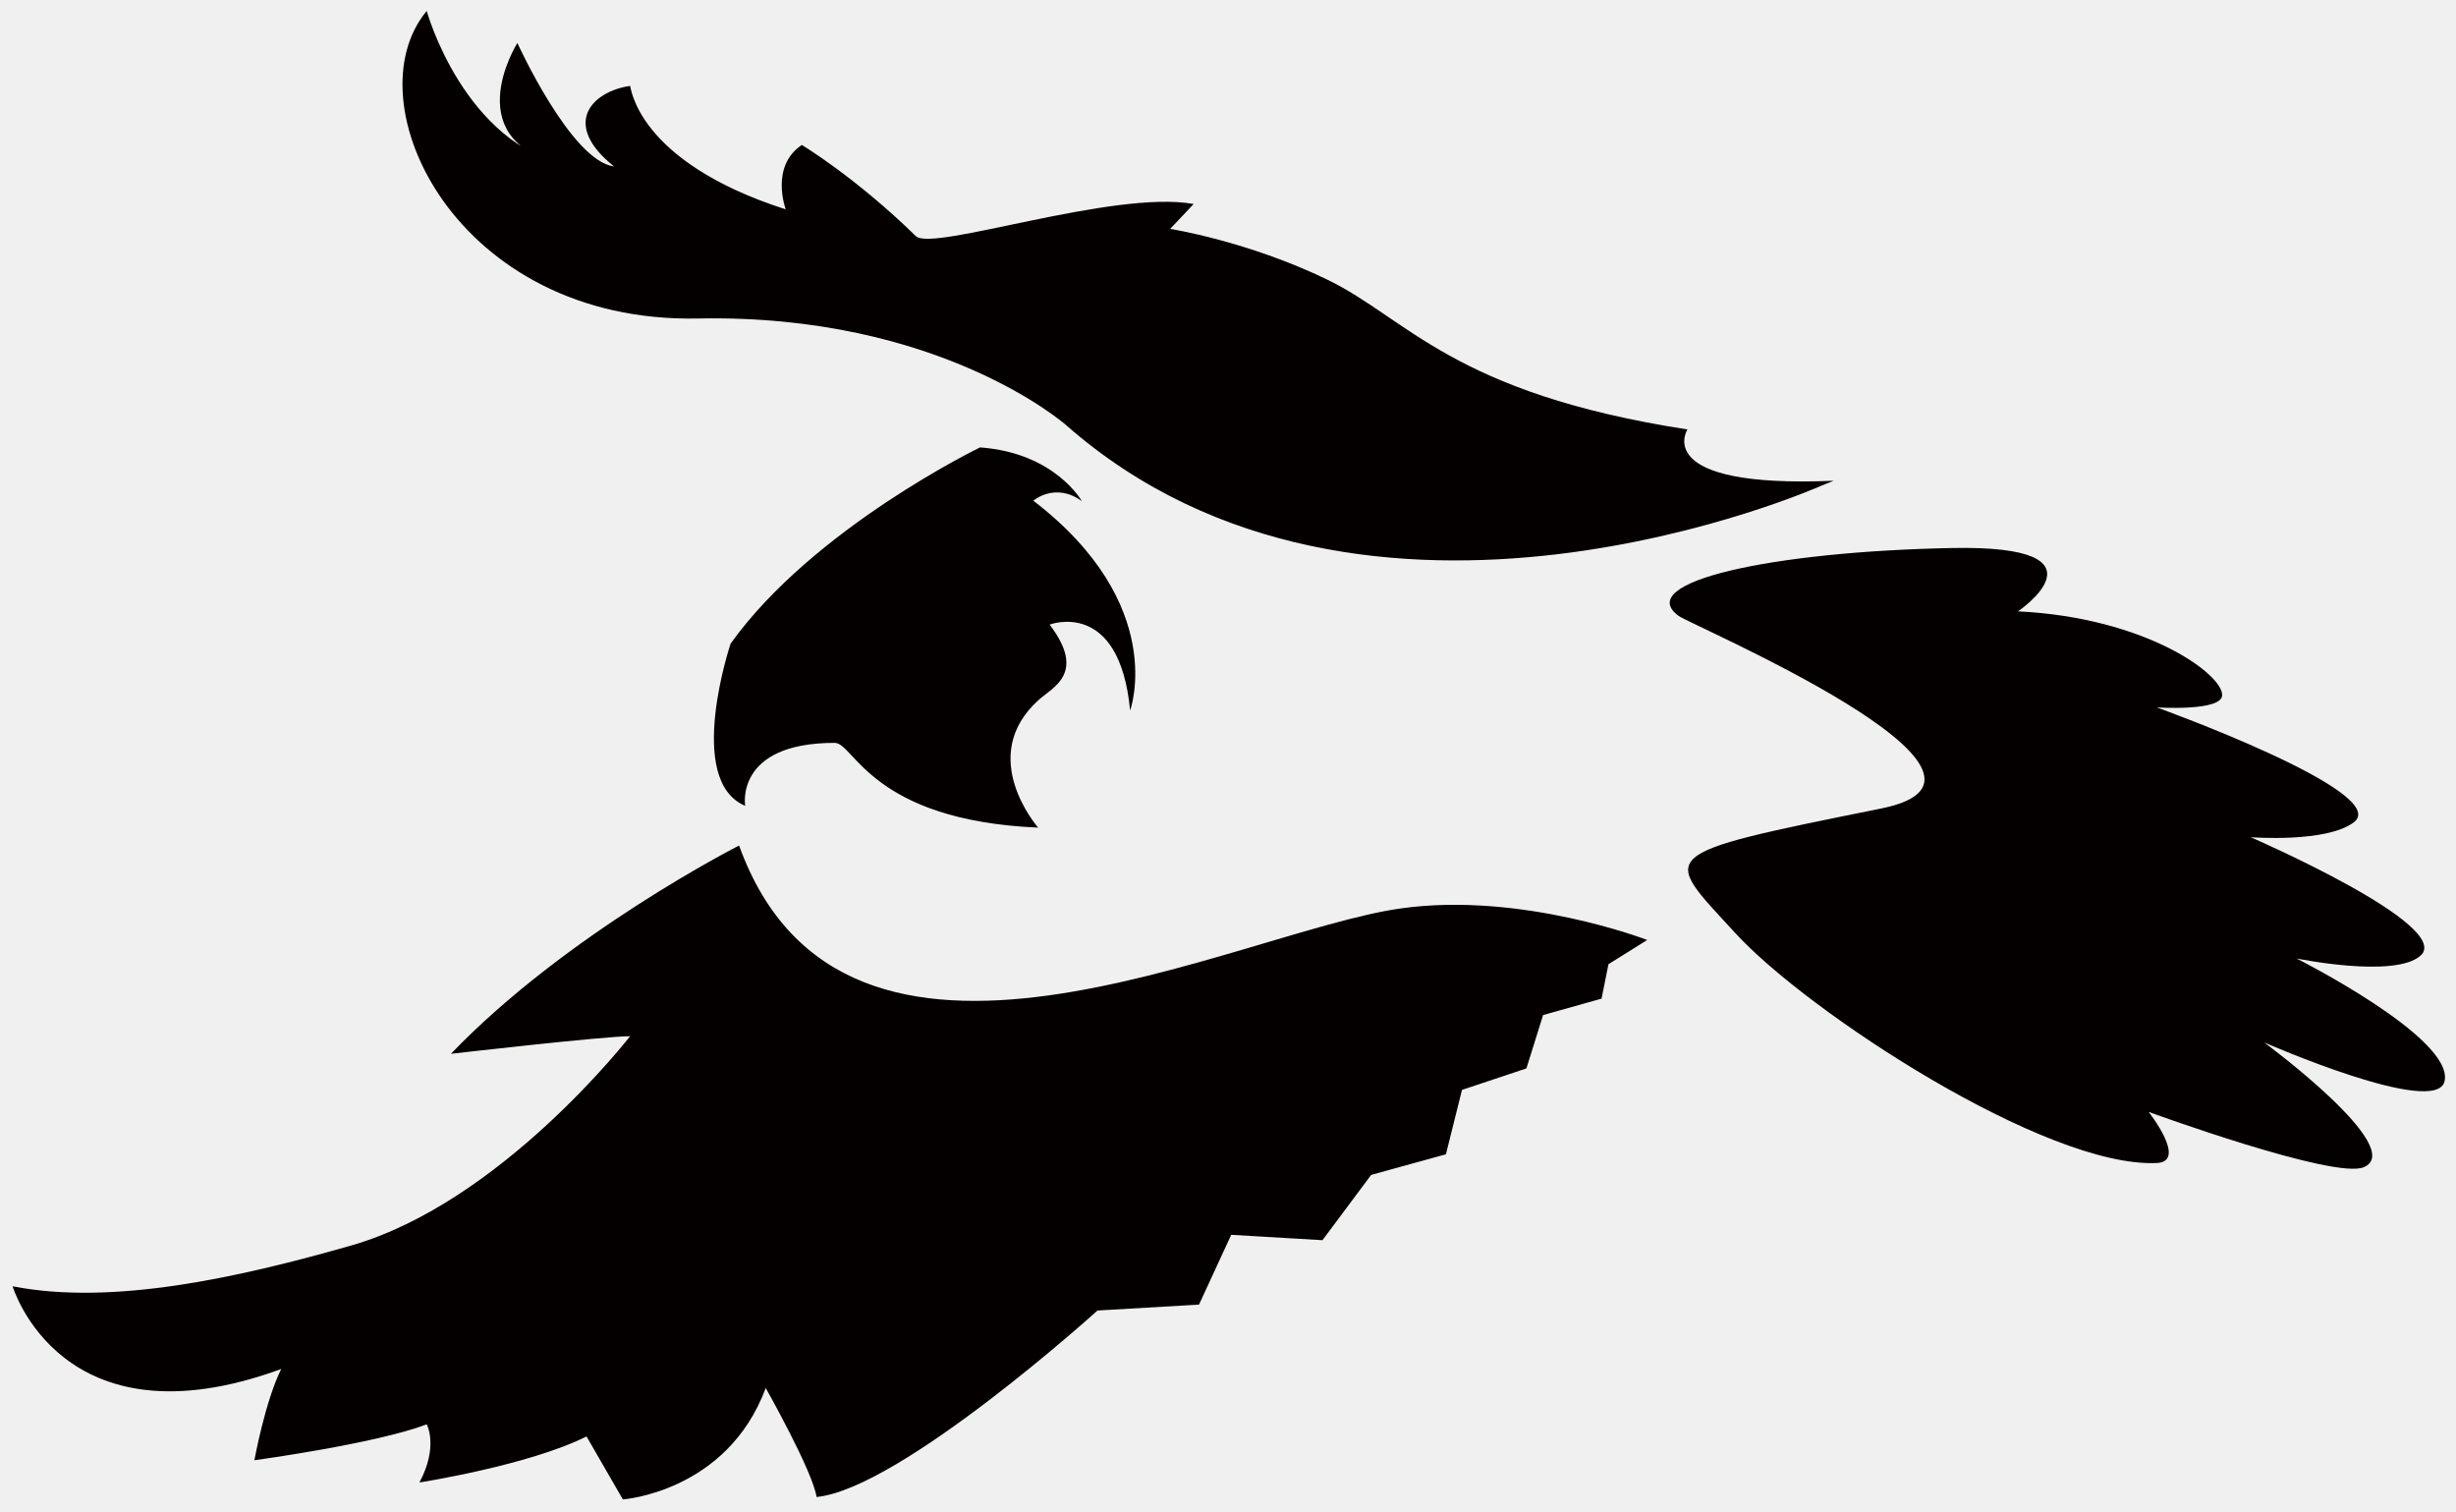
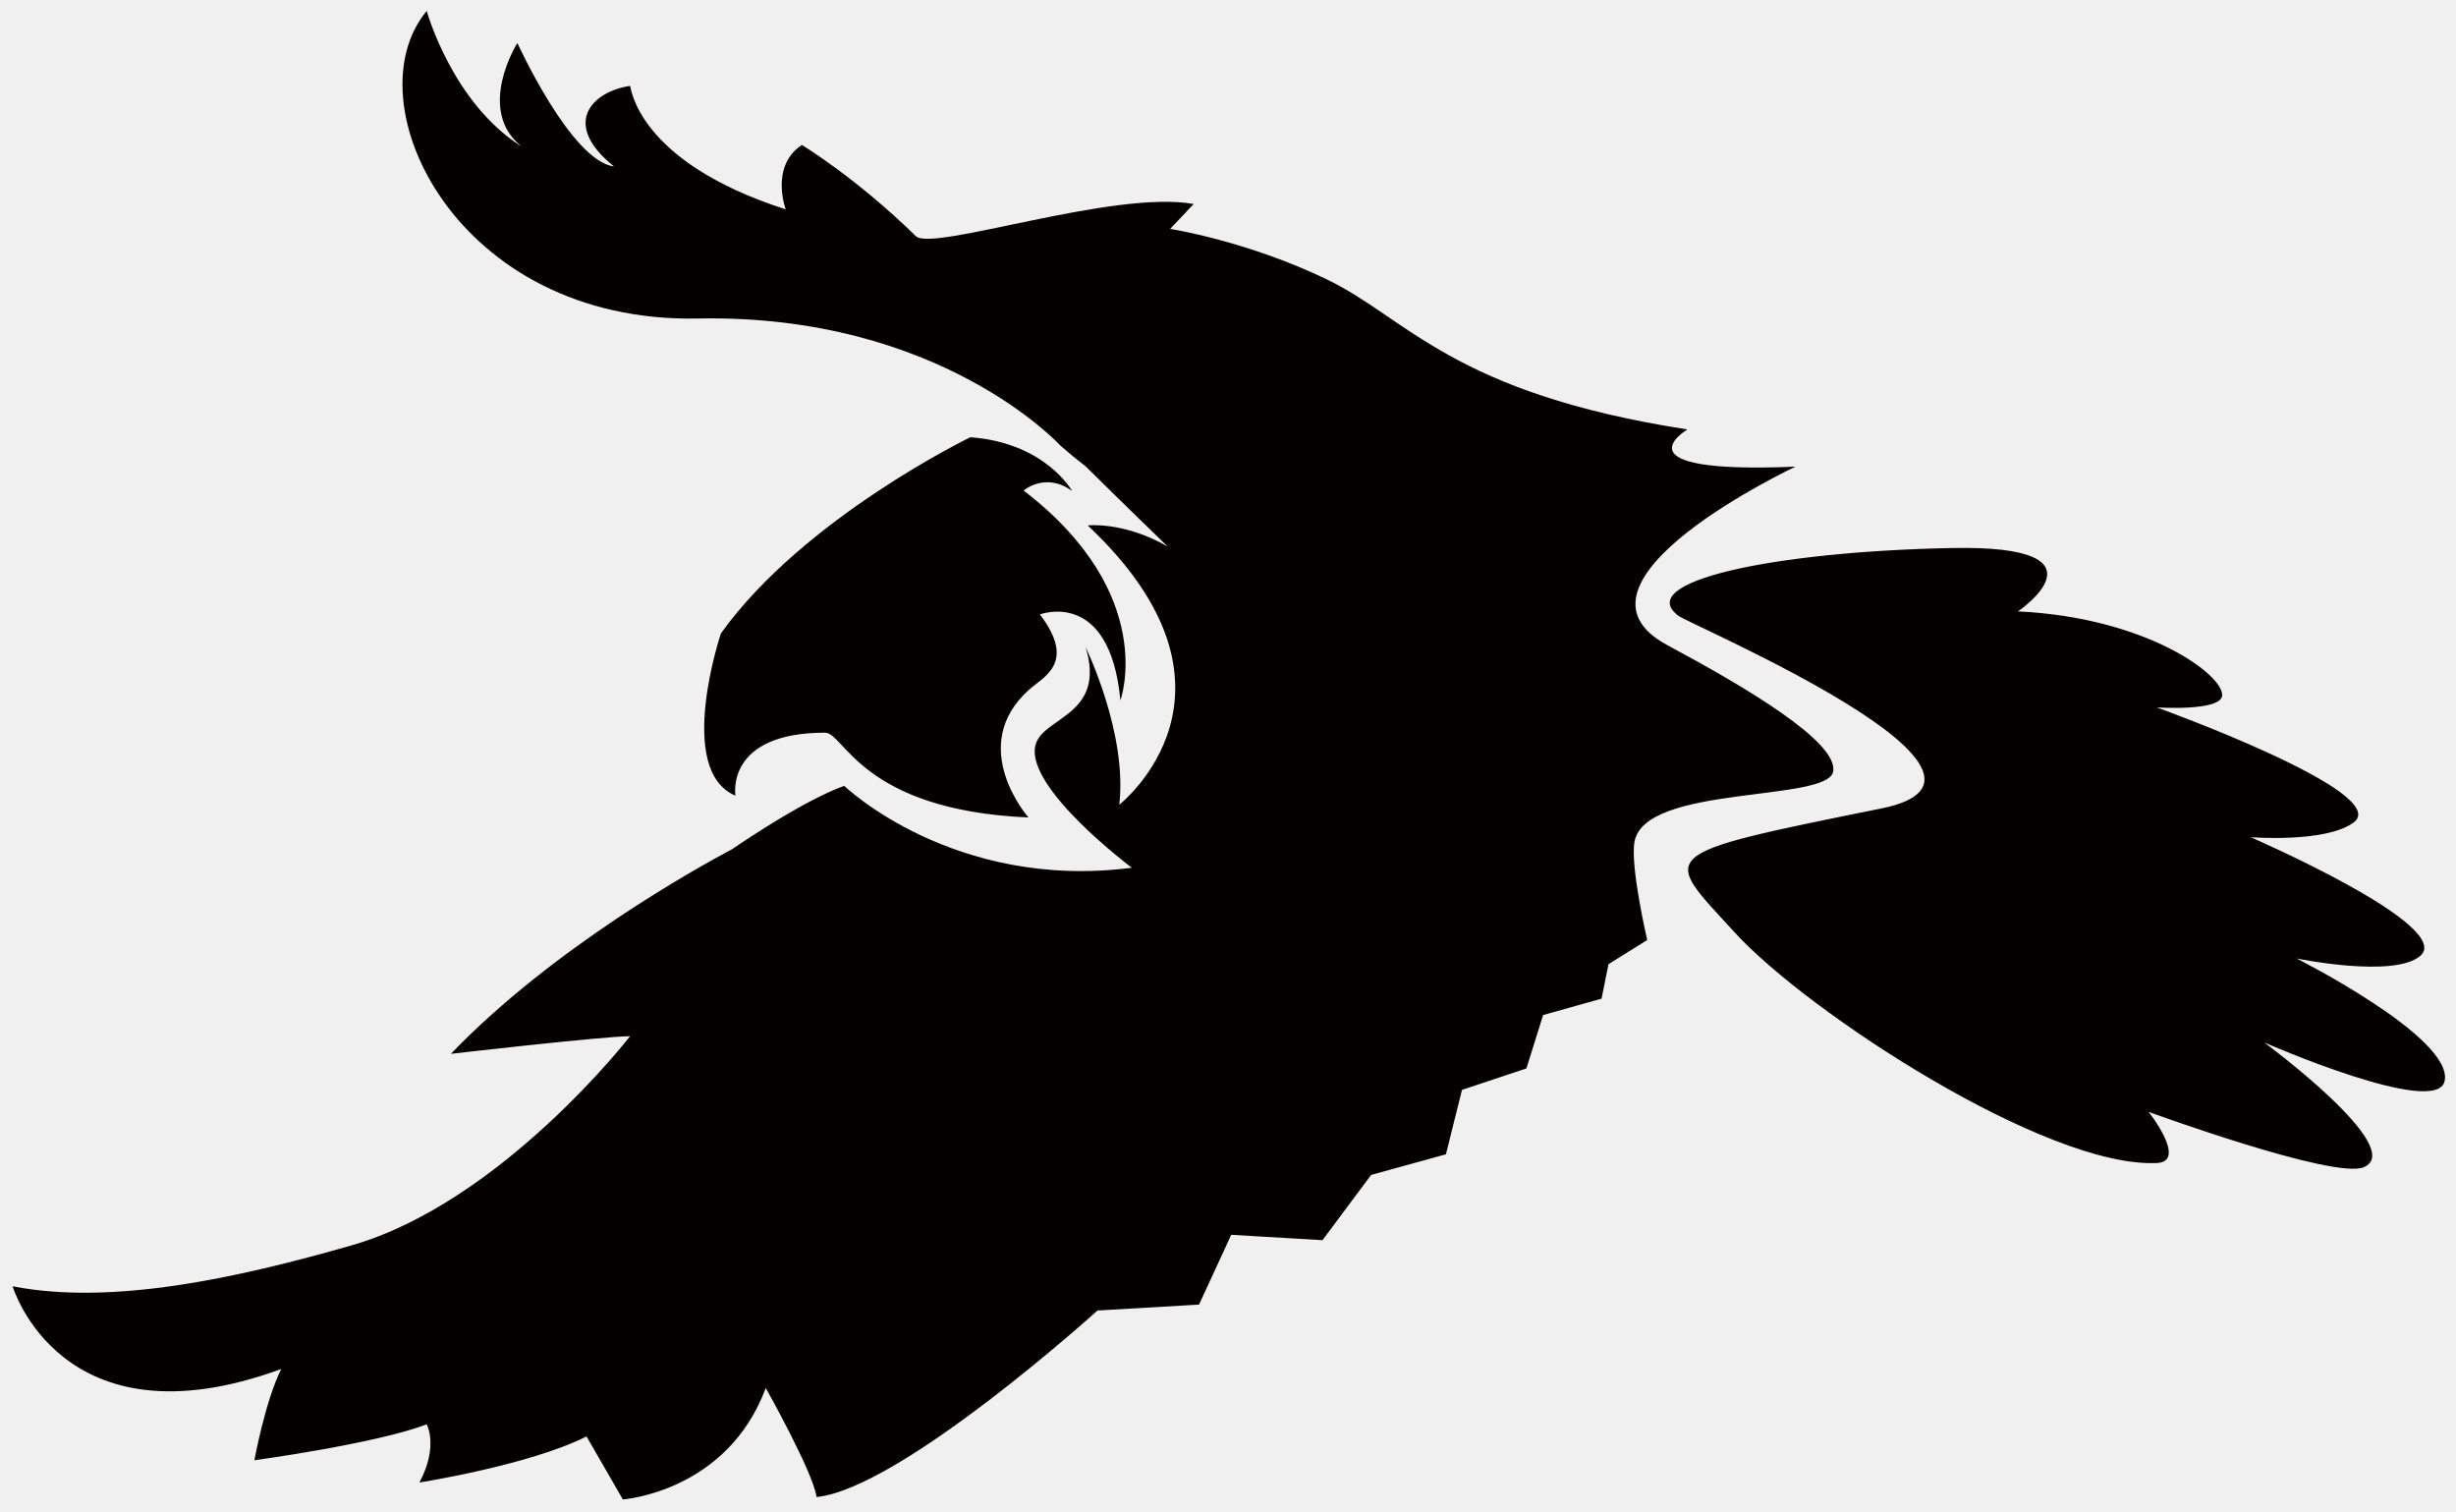
<svg xmlns="http://www.w3.org/2000/svg" version="1.1" id="레이어_1" x="0px" y="0px" width="1169.563px" height="719.576px" viewBox="0 0 1169.563 719.576" enable-background="new 0 0 1169.563 719.576" xml:space="preserve">
  <path display="none" fill="#FFFFFF" d="M866.452,232.028l5.766-2.311c-87.543,3.678-69.651-24.438-69.651-24.438  c-111.865-17.298-133.319-52.823-171.372-71.277c-38.061-18.452-74.96-24.219-74.96-24.219l11.193-11.852  c-38.06-6.921-124.497,22.914-132.275,15.315c-28.748-28.094-54.309-43.429-54.309-43.429c-15.335,10.221-7.668,30.67-7.668,30.67  c-71.564-23.004-73.733-58.838-74.121-58.784c-17.89,2.557-33.229,17.889-7.665,38.335c-20.449-2.555-46.008-58.784-46.008-58.784  S214.71,69.819,270.94,80.04c-51.118-10.221-68.739-74.043-68.739-74.043c-36.049,43.374,13.839,148.762,129.161,146.46  c115.32-2.311,175.287,50.739,175.287,50.739C649.647,328.898,866.452,232.028,866.452,232.028z M465.711,213.837  c0,0-79.331,38.366-118.779,93.405c0,0-21.895,65.083,6.919,77.268c0,0-5.117-29.983,42.666-29.983  c9.23,0,17.298,36.904,96.869,40.361c0,0-29.851-33.886,0.34-60.895c6.731-6.027,22.688-12.687,5.11-35.784  c0,0,33.228-12.778,38.338,40.892c0,0,18.49-50.304-46.093-99.897c0,0,10.408-9.008,23.094,0.217  C514.175,239.419,501.391,216.418,465.711,213.837z M350.962,403.416c0,0-81.874,41.512-137.23,99.175  c0,0,72.635-8.376,85.322-8.376c0,0-61.341,79.233-132.902,99.682C111.748,609.438,52.284,622.525,5,613.295  c0,0,23.129,77.726,127.926,39.385c-7.671,15.332-12.785,43.451-12.785,43.451s57.845-7.873,82.061-17.1  c0,0,5.763,10.383-3.461,27.678c0,0,51.896-8.076,79.571-21.91l17.3,29.984c0,0,49.585-3.459,68.038-53.053  c0,0,22.308,39.508,24.219,51.898c39.945-3.921,133.77-88.799,133.77-88.799l48.34-2.82l15.337-33.227l43.448,2.557l23.188-31.092  l35.601-9.803l7.665-30.67l30.669-10.225l7.945-25.41l27.839-7.818l3.294-16.397l18.454-11.536c0,0-60.089-23.184-117.627-14.989  C587.517,444.541,401.291,542.777,350.962,403.416z M928.638,261.743c-86.081,1.665-152.249,16.219-130.237,32.343  c6.222,4.562,174.377,75.969,96.526,91.669c-110.242,22.231-104.452,21.158-69.805,59.093  c34.648,37.938,148.372,112.221,200.975,109.744c14.763-0.689-3.898-24.342-3.898-24.342s88.312,32.301,102.442,26.338  c21.059-8.877-47.386-59.404-47.386-59.404s82.191,36.049,85.892,18.359c4.32-20.63-70.503-58.346-70.503-58.346  s46.587,9.59,58.99-1.309c16.293-14.313-80.866-56.449-80.866-56.449s35.917,2.843,49.12-7.071  c18.837-14.15-93.79-54.723-93.79-54.723s30.607,1.978,31.102-5.674c0.64-9.899-36.153-37.114-97.216-40.06  C959.983,291.912,1006.754,260.228,928.638,261.743z" />
-   <path fill="#040000" d="M867.452,231.239l5.766-2.311c-87.543,3.678-69.651-24.438-69.651-24.438  c-111.865-17.298-133.319-52.822-171.372-71.277c-38.061-18.452-74.96-24.219-74.96-24.219l11.193-11.852  c-38.06-6.921-124.497,22.914-132.275,15.315c-28.748-28.093-54.309-43.429-54.309-43.429c-15.335,10.221-7.668,30.67-7.668,30.67  c-71.564-23.004-73.733-58.838-74.121-58.784c-17.89,2.558-33.229,17.89-7.665,38.335c-20.449-2.555-46.008-58.784-46.008-58.784  S215.71,69.03,271.94,79.251C220.822,69.03,203.201,5.208,203.201,5.208C167.152,48.582,217.04,153.97,332.362,151.669  c115.32-2.312,175.287,50.738,175.287,50.738C650.647,328.109,867.452,231.239,867.452,231.239z M466.711,213.048  c0,0-79.331,38.366-118.779,93.406c0,0-21.895,65.083,6.919,77.267c0,0-5.117-29.983,42.666-29.983  c9.23,0,17.298,36.904,96.869,40.361c0,0-29.851-33.886,0.34-60.895c6.731-6.027,22.688-12.687,5.11-35.784  c0,0,33.228-12.778,38.338,40.892c0,0,18.49-50.304-46.093-99.897c0,0,10.408-9.008,23.094,0.217  C515.175,238.63,502.391,215.629,466.711,213.048z M351.962,402.627c0,0-81.874,41.512-137.23,99.176c0,0,72.635-8.377,85.322-8.377  c0,0-61.341,79.233-132.902,99.682C112.748,608.648,53.284,621.736,6,612.506c0,0,23.129,77.727,127.926,39.385  c-7.671,15.332-12.785,43.451-12.785,43.451s57.845-7.873,82.061-17.099c0,0,5.763,10.382-3.461,27.677  c0,0,51.896-8.076,79.571-21.91l17.3,29.984c0,0,49.585-3.459,68.038-53.053c0,0,22.308,39.51,24.219,51.898  c39.945-3.921,133.77-88.799,133.77-88.799l48.34-2.82l15.337-33.227l43.448,2.557l23.188-31.092l35.601-9.803l7.665-30.67  l30.669-10.225l7.945-25.41l27.839-7.818l3.294-16.397l18.454-11.536c0,0-60.089-23.184-117.627-14.989  C588.517,443.752,402.291,541.988,351.962,402.627z M929.638,260.954c-86.081,1.666-152.249,16.219-130.237,32.343  c6.222,4.562,174.377,75.969,96.526,91.669c-110.242,22.231-104.452,21.158-69.805,59.093  c34.648,37.938,148.372,112.221,200.975,109.744c14.763-0.689-3.898-24.342-3.898-24.342s88.312,32.301,102.442,26.338  c21.059-8.877-47.386-59.404-47.386-59.404s82.191,36.049,85.892,18.359c4.32-20.63-70.503-58.346-70.503-58.346  s46.587,9.59,58.99-1.309c16.293-14.313-80.866-56.449-80.866-56.449s35.917,2.843,49.12-7.071  c18.837-14.151-93.79-54.723-93.79-54.723s30.607,1.979,31.102-5.674c0.64-9.899-36.153-37.114-97.216-40.061  C960.983,291.122,1007.754,259.438,929.638,260.954z" />
+   <path display="none" fill="#040000" d="M867.452,231.239l5.766-2.311c-87.543,3.678-69.651-24.438-69.651-24.438  c-111.865-17.298-133.319-52.822-171.372-71.277c-38.061-18.452-74.96-24.219-74.96-24.219l11.193-11.852  c-38.06-6.921-124.497,22.914-132.275,15.315c-28.748-28.093-54.309-43.429-54.309-43.429c-15.335,10.221-7.668,30.67-7.668,30.67  c-71.564-23.004-73.733-58.838-74.121-58.784c-17.89,2.558-33.229,17.89-7.665,38.335c-20.449-2.555-46.008-58.784-46.008-58.784  S215.71,69.03,271.94,79.251C220.822,69.03,203.201,5.208,203.201,5.208C167.152,48.582,217.04,153.97,332.362,151.669  c115.32-2.312,175.287,50.738,175.287,50.738C650.647,328.109,867.452,231.239,867.452,231.239z M466.711,213.048  c0,0-79.331,38.366-118.779,93.406c0,0-21.895,65.083,6.919,77.267c0,0-5.117-29.983,42.666-29.983  c9.23,0,17.298,36.904,96.869,40.361c0,0-29.851-33.886,0.34-60.895c6.731-6.027,22.688-12.687,5.11-35.784  c0,0,33.228-12.778,38.338,40.892c0,0,18.49-50.304-46.093-99.897c0,0,10.408-9.008,23.094,0.217  C515.175,238.63,502.391,215.629,466.711,213.048z M351.962,402.627c0,0-81.874,41.512-137.23,99.176c0,0,72.635-8.377,85.322-8.377  c0,0-61.341,79.233-132.902,99.682C112.748,608.648,53.284,621.736,6,612.506c0,0,23.129,77.727,127.926,39.385  c-7.671,15.332-12.785,43.451-12.785,43.451s57.845-7.873,82.061-17.099c0,0,5.763,10.382-3.461,27.677  c0,0,51.896-8.076,79.571-21.91l17.3,29.984c0,0,49.585-3.459,68.038-53.053c0,0,22.308,39.51,24.219,51.898  c39.945-3.921,133.77-88.799,133.77-88.799l48.34-2.82l15.337-33.227l43.448,2.557l23.188-31.092l35.601-9.803l7.665-30.67  l30.669-10.225l7.945-25.41l27.839-7.818l3.294-16.397l18.454-11.536c0,0-60.089-23.184-117.627-14.989  C588.517,443.752,402.291,541.988,351.962,402.627z M929.638,260.954c-86.081,1.666-152.249,16.219-130.237,32.343  c6.222,4.562,174.377,75.969,96.526,91.669c-110.242,22.231-104.452,21.158-69.805,59.093  c34.648,37.938,148.372,112.221,200.975,109.744c14.763-0.689-3.898-24.342-3.898-24.342s88.312,32.301,102.442,26.338  c21.059-8.877-47.386-59.404-47.386-59.404s82.191,36.049,85.892,18.359c4.32-20.63-70.503-58.346-70.503-58.346  s46.587,9.59,58.99-1.309c16.293-14.313-80.866-56.449-80.866-56.449s35.917,2.843,49.12-7.071  c18.837-14.151-93.79-54.723-93.79-54.723s30.607,1.979,31.102-5.674c0.64-9.899-36.153-37.114-97.216-40.061  C960.983,291.122,1007.754,259.438,929.638,260.954z" />
  <path display="none" fill="#FFFFFF" d="M487.456,234.573c64.583,49.594,46.093,99.897,46.093,99.897  c-5.109-53.67-38.338-40.892-38.338-40.892c17.577,23.098,1.621,29.757-5.11,35.784c-30.19,27.009-0.34,60.896-0.34,60.896  c-79.571-3.457-87.639-40.361-96.869-40.361c-47.783,0-42.666,29.984-42.666,29.984c-28.813-12.184-6.919-77.268-6.919-77.268  c39.448-55.039,118.779-93.405,118.779-93.405c35.68,2.581,48.464,25.582,48.464,25.582  C497.863,225.565,487.456,234.573,487.456,234.573z M1093.645,456.619c0,0,46.586,9.59,58.989-1.309  c16.294-14.313-80.866-56.449-80.866-56.449s35.917,2.843,49.121-7.071c18.837-14.15-93.791-54.723-93.791-54.723  s30.607,1.978,31.102-5.674c0.64-9.899-36.153-37.114-97.216-40.06c0,0,46.771-31.685-31.346-30.169  c-86.081,1.665-152.249,16.219-130.236,32.343c6.221,4.562,174.377,75.969,96.525,91.669  c-110.241,22.231-104.451,21.158-69.805,59.093c34.648,37.938,148.372,112.221,200.975,109.744  c14.764-0.689-3.898-24.342-3.898-24.342s88.312,32.301,102.442,26.338c21.059-8.877-47.386-59.404-47.386-59.404  s82.191,36.049,85.892,18.359C1168.467,494.335,1093.645,456.619,1093.645,456.619z M778.327,401.206  c4.603-27.618,92.531-18.808,94.672-33.787c2-14-40.76-39.515-79-60c-56-30,61-85,61-85c-87.543,3.678-51.432-17.717-51.432-17.717  c-111.866-17.298-133.32-52.823-171.373-71.277c-38.06-18.452-74.96-24.219-74.96-24.219l11.193-11.852  c-38.06-6.921-124.497,22.914-132.275,15.315c-28.748-28.094-54.309-43.429-54.309-43.429c-15.335,10.221-7.668,30.67-7.668,30.67  c-71.564-23.004-73.733-58.838-74.121-58.784c-17.89,2.557-33.229,17.889-7.665,38.335c-20.449-2.555-46.008-58.784-46.008-58.784  s-20.04,31.741,1.999,49.302c-33.116-20.873-45.179-64.561-45.179-64.561c-36.049,43.374,13.839,148.762,129.161,146.46  C447.682,149.568,505,212.419,505,212.419c3.968,3.488,7.989,6.78,12.05,9.904C534.19,239.302,556,260.419,556,260.419  c-21-12-38-10-38-10c84,79,15,132.999,15,132.999c4-33.999-16-74.999-16-74.999c10,33-21,33-24,47c-4.36,20.346,46,57.998,46,57.998  c-85,11-137-38.998-137-38.998c-18.259,6.639-44.766,24.288-53.258,30.101c-15.646,8.292-85.15,46.598-134.009,97.493  c0,0,72.635-8.376,85.322-8.376c0,0-61.341,79.233-132.902,99.682C112.748,608.859,53.284,621.947,6,612.717  c0,0,23.129,77.726,127.926,39.385c-7.671,15.332-12.785,43.451-12.785,43.451s57.845-7.873,82.061-17.1  c0,0,5.763,10.383-3.461,27.678c0,0,51.896-8.076,79.571-21.91l17.3,29.984c0,0,49.585-3.459,68.038-53.053  c0,0,22.308,39.508,24.219,51.898c39.945-3.921,133.77-88.799,133.77-88.799l48.341-2.82l15.336-33.227l43.448,2.557l23.188-31.092  l35.602-9.803l7.664-30.67l30.67-10.225l7.944-25.41l27.839-7.818l3.295-16.397l18.453-11.536  C784.417,447.811,776.327,413.206,778.327,401.206z" />
-   <path display="none" fill="#040000" d="M487.456,233.573c64.583,49.594,46.093,99.897,46.093,99.897  c-5.109-53.67-38.338-40.892-38.338-40.892c17.577,23.098,1.621,29.757-5.11,35.784c-30.19,27.009-0.34,60.896-0.34,60.896  c-79.571-3.457-87.639-40.361-96.869-40.361c-47.783,0-42.666,29.984-42.666,29.984c-28.813-12.184-6.919-77.268-6.919-77.268  c39.448-55.039,118.779-93.405,118.779-93.405c35.68,2.581,48.464,25.582,48.464,25.582  C497.863,224.565,487.456,233.573,487.456,233.573z M1093.645,456.408c0,0,46.586,9.59,58.989-1.309  c16.294-14.313-80.866-56.449-80.866-56.449s35.917,2.843,49.121-7.071c18.837-14.15-93.791-54.723-93.791-54.723  s30.607,1.978,31.102-5.674c0.64-9.899-36.153-37.114-97.216-40.06c0,0,46.771-31.685-31.346-30.169  c-86.081,1.665-152.249,16.219-130.236,32.343c6.221,4.562,174.377,75.969,96.525,91.669  c-110.241,22.231-104.451,21.158-69.805,59.093c34.648,37.938,148.372,112.221,200.975,109.744  c14.764-0.689-3.898-24.342-3.898-24.342s88.312,32.301,102.442,26.338c21.059-8.877-47.386-59.404-47.386-59.404  s82.191,36.049,85.892,18.359C1168.467,494.124,1093.645,456.408,1093.645,456.408z M778.327,400.996  c4.603-27.618,92.531-18.808,94.672-33.788c2-14-40.76-39.515-79-60c-56-30,61-85,61-85c-87.543,3.678-51.432-17.717-51.432-17.717  c-111.866-17.298-133.32-52.823-171.373-71.277c-38.06-18.452-74.96-24.219-74.96-24.219l11.193-11.852  c-38.06-6.921-124.497,22.914-132.275,15.315c-28.748-28.094-54.309-43.429-54.309-43.429c-15.335,10.221-7.668,30.67-7.668,30.67  c-71.564-23.004-73.733-58.838-74.121-58.784c-17.89,2.557-33.229,17.889-7.665,38.335c-20.449-2.555-46.008-58.784-46.008-58.784  s-20.04,31.741,1.999,49.302c-33.116-20.873-45.179-64.561-45.179-64.561c-36.049,43.374,13.839,148.762,129.161,146.46  C447.682,149.357,505,212.208,505,212.208c3.968,3.488,7.989,6.78,12.05,9.904C534.19,239.091,556,260.208,556,260.208  c-21-12-38-10-38-10c84,79,15,132.999,15,132.999c4-33.999-16-74.999-16-74.999c10,33-21,33-24,47c-4.36,20.346,46,57.998,46,57.998  c-85,11-137-38.998-137-38.998c-18.259,6.64-44.766,24.288-53.258,30.101c-15.646,8.292-85.15,46.598-134.009,97.493  c0,0,72.635-8.376,85.322-8.376c0,0-61.341,79.233-132.902,99.682C112.748,608.648,53.284,621.736,6,612.506  c0,0,23.129,77.726,127.926,39.385c-7.671,15.332-12.785,43.451-12.785,43.451s57.845-7.873,82.061-17.1  c0,0,5.763,10.383-3.461,27.678c0,0,51.896-8.076,79.571-21.91l17.3,29.984c0,0,49.585-3.459,68.038-53.053  c0,0,22.308,39.508,24.219,51.898c39.945-3.921,133.77-88.799,133.77-88.799l48.341-2.82l15.336-33.227l43.448,2.557l23.188-31.092  l35.602-9.803l7.664-30.67l30.67-10.225l7.944-25.41l27.839-7.818l3.295-16.397l18.453-11.536  C784.417,447.6,776.327,412.995,778.327,400.996z" />
+   <path fill="#040000" d="M487.456,233.573c64.583,49.594,46.093,99.897,46.093,99.897c-5.109-53.67-38.338-40.892-38.338-40.892  c17.577,23.098,1.621,29.757-5.11,35.784c-30.19,27.009-0.34,60.896-0.34,60.896c-79.571-3.457-87.639-40.361-96.869-40.361  c-47.783,0-42.666,29.984-42.666,29.984c-28.813-12.184-6.919-77.268-6.919-77.268c39.448-55.039,118.779-93.405,118.779-93.405  c35.68,2.581,48.464,25.582,48.464,25.582C497.863,224.565,487.456,233.573,487.456,233.573z M1093.645,456.408  c0,0,46.586,9.59,58.989-1.309c16.294-14.313-80.866-56.449-80.866-56.449s35.917,2.843,49.121-7.071  c18.837-14.15-93.791-54.723-93.791-54.723s30.607,1.978,31.102-5.674c0.64-9.899-36.153-37.114-97.216-40.06  c0,0,46.771-31.685-31.346-30.169c-86.081,1.665-152.249,16.219-130.236,32.343c6.221,4.562,174.377,75.969,96.525,91.669  c-110.241,22.231-104.451,21.158-69.805,59.093c34.648,37.938,148.372,112.221,200.975,109.744  c14.764-0.689-3.898-24.342-3.898-24.342s88.312,32.301,102.442,26.338c21.059-8.877-47.386-59.404-47.386-59.404  s82.191,36.049,85.892,18.359C1168.467,494.124,1093.645,456.408,1093.645,456.408z M778.327,400.996  c4.603-27.618,92.531-18.808,94.672-33.788c2-14-40.76-39.515-79-60c-56-30,61-85,61-85c-87.543,3.678-51.432-17.717-51.432-17.717  c-111.866-17.298-133.32-52.823-171.373-71.277c-38.06-18.452-74.96-24.219-74.96-24.219l11.193-11.852  c-38.06-6.921-124.497,22.914-132.275,15.315c-28.748-28.094-54.309-43.429-54.309-43.429c-15.335,10.221-7.668,30.67-7.668,30.67  c-71.564-23.004-73.733-58.838-74.121-58.784c-17.89,2.557-33.229,17.889-7.665,38.335c-20.449-2.555-46.008-58.784-46.008-58.784  s-20.04,31.741,1.999,49.302c-33.116-20.873-45.179-64.561-45.179-64.561c-36.049,43.374,13.839,148.762,129.161,146.46  C447.682,149.357,505,212.208,505,212.208c3.968,3.488,7.989,6.78,12.05,9.904C534.19,239.091,556,260.208,556,260.208  c-21-12-38-10-38-10c84,79,15,132.999,15,132.999c4-33.999-16-74.999-16-74.999c10,33-21,33-24,47c-4.36,20.346,46,57.998,46,57.998  c-85,11-137-38.998-137-38.998c-18.259,6.64-44.766,24.288-53.258,30.101c-15.646,8.292-85.15,46.598-134.009,97.493  c0,0,72.635-8.376,85.322-8.376c0,0-61.341,79.233-132.902,99.682C112.748,608.648,53.284,621.736,6,612.506  c0,0,23.129,77.726,127.926,39.385c-7.671,15.332-12.785,43.451-12.785,43.451s57.845-7.873,82.061-17.1  c0,0,5.763,10.383-3.461,27.678c0,0,51.896-8.076,79.571-21.91l17.3,29.984c0,0,49.585-3.459,68.038-53.053  c0,0,22.308,39.508,24.219,51.898c39.945-3.921,133.77-88.799,133.77-88.799l48.341-2.82l15.336-33.227l43.448,2.557l23.188-31.092  l35.602-9.803l7.664-30.67l30.67-10.225l7.944-25.41l27.839-7.818l3.295-16.397l18.453-11.536  C784.417,447.6,776.327,412.995,778.327,400.996z" />
  <path display="none" fill="#FFFFFF" d="M507.322,202.407c0,0-59.967-53.05-175.287-50.739  C216.712,153.97,166.825,48.582,202.873,5.208c0,0,17.622,63.822,68.74,74.043c-56.229-10.221-25.559-58.784-25.559-58.784  s25.559,56.229,46.008,58.784c-25.564-20.446-10.225-35.778,7.665-38.335c0.388-0.054,2.557,35.78,74.121,58.784  c0,0-7.667-20.449,7.668-30.67c0,0,25.561,15.335,54.309,43.429c7.778,7.599,94.215-22.236,132.275-15.315l-11.193,11.852  c0,0,36.899,5.767,74.96,24.219c38.054,18.454,59.507,53.979,171.372,71.277c0,0-17.892,28.115,69.651,24.438l-5.767,2.311  C867.124,231.239,650.32,328.109,507.322,202.407z M462.415,208.208c0,0-79.331,38.366-118.779,93.405  c0,0-21.895,65.084,6.919,77.268c0,0-5.117-29.984,42.666-29.984c9.23,0,17.298,36.904,96.869,40.361c0,0-29.851-33.887,0.34-60.896  c6.731-6.027,22.688-12.687,5.11-35.784c0,0,33.228-12.778,38.338,40.892c0,0,18.49-50.304-46.093-99.897  c0,0,10.407-9.008,23.094,0.217C510.879,233.79,498.095,210.789,462.415,208.208z M351.635,402.627c0,0-81.874,41.512-137.23,99.175  c0,0,72.635-8.376,85.322-8.376c0,0-61.341,79.233-132.902,99.682c-54.403,15.541-113.869,28.629-161.152,19.398  c0,0,23.129,77.726,127.926,39.385c-7.671,15.332-12.785,43.451-12.785,43.451s57.845-7.873,82.06-17.1  c0,0,5.763,10.383-3.46,27.678c0,0,51.896-8.076,79.571-21.91l17.3,29.984c0,0,49.585-3.459,68.038-53.053  c0,0,22.309,39.508,24.218,51.898c39.946-3.921,133.77-88.799,133.77-88.799l48.34-2.82l15.337-33.227l43.448,2.557l23.188-31.092  l35.602-9.803l7.665-30.67l30.669-10.225l7.945-25.41l27.839-7.818l3.294-16.397L784.09,447.6c0,0-60.089-23.184-117.626-14.989  C588.19,443.752,401.964,541.988,351.635,402.627z M929.311,260.954c-86.081,1.665-152.249,16.219-130.237,32.343  c6.223,4.562,174.377,75.969,96.526,91.669c-110.242,22.231-104.452,21.158-69.804,59.093  c34.647,37.938,148.371,112.221,200.974,109.744c14.763-0.689-3.898-24.342-3.898-24.342s88.312,32.301,102.442,26.338  c21.059-8.877-47.387-59.404-47.387-59.404s82.191,36.049,85.893,18.359c4.32-20.63-70.502-58.346-70.502-58.346  s46.586,9.59,58.988-1.309c16.295-14.313-80.865-56.449-80.865-56.449s35.916,2.843,49.12-7.071  c18.837-14.15-93.79-54.723-93.79-54.723s30.607,1.978,31.102-5.674c0.639-9.899-36.153-37.114-97.216-40.06  C960.656,291.123,1007.427,259.438,929.311,260.954z M552.671,261.208c-21-12-35-11-35-11c70,67,15,125,15,125c4-34-16-67-16-67  c11,17-21,33-24,47c-4.359,20.346,46,57.998,46,57.998c-85,11-137-38.998-137-38.998c-22,8-42,23.999-42,23.999  c31,87.999,135.266,62.809,249.328,23.788c114-38.998,174,3,174,3s-7-12-5-23.999c4.604-27.618,92.532-18.808,94.672-33.788  c2-14-40-41-79-60s-16.672-27.211-16.672-27.211C631.671,310.208,552.671,261.208,552.671,261.208z" />
  <path display="none" fill="#040000" d="M507.322,202.196c0,0-59.967-53.05-175.287-50.739  c-115.322,2.302-165.21-103.085-129.162-146.46c0,0,17.622,63.822,68.74,74.043c-56.229-10.221-25.559-58.784-25.559-58.784  s25.559,56.229,46.008,58.784c-25.564-20.446-10.225-35.778,7.665-38.334c0.388-0.055,2.557,35.779,74.121,58.783  c0,0-7.667-20.449,7.668-30.67c0,0,25.561,15.335,54.309,43.43c7.778,7.598,94.215-22.237,132.275-15.316l-11.193,11.852  c0,0,36.899,5.767,74.96,24.219c38.054,18.454,59.507,53.979,171.372,71.277c0,0-17.892,28.115,69.651,24.438l-5.767,2.311  C867.124,231.028,650.32,327.898,507.322,202.196z M462.415,208.786c0,0-79.331,38.366-118.779,93.405  c0,0-21.895,65.084,6.919,77.268c0,0-5.117-29.984,42.666-29.984c9.23,0,17.298,36.904,96.869,40.361c0,0-29.851-33.887,0.34-60.896  c6.731-6.026,22.688-12.687,5.11-35.784c0,0,33.228-12.778,38.338,40.892c0,0,18.49-50.304-46.093-99.897  c0,0,10.407-9.008,23.094,0.217C510.879,234.368,498.095,211.367,462.415,208.786z M351.635,402.416  c0,0-81.874,41.512-137.23,99.175c0,0,72.635-8.376,85.322-8.376c0,0-61.341,79.233-132.902,99.682  c-54.403,15.541-113.869,28.629-161.152,19.398c0,0,23.129,77.726,127.926,39.385c-7.671,15.332-12.785,43.451-12.785,43.451  s57.845-7.873,82.06-17.1c0,0,5.763,10.383-3.46,27.678c0,0,51.896-8.076,79.571-21.91l17.3,29.984c0,0,49.585-3.459,68.038-53.053  c0,0,22.309,39.508,24.218,51.898c39.946-3.921,133.77-88.799,133.77-88.799l48.34-2.82l15.337-33.227l43.448,2.557l23.188-31.092  l35.602-9.803l7.665-30.67l30.669-10.225l7.945-25.41l27.839-7.818l3.294-16.397l18.454-11.536c0,0-60.089-23.184-117.626-14.989  C588.19,443.541,401.964,541.777,351.635,402.416z M929.311,260.743c-86.081,1.665-152.249,16.219-130.237,32.343  c6.223,4.562,174.377,75.969,96.526,91.669c-110.242,22.231-104.452,21.158-69.804,59.093  c34.647,37.938,148.371,112.221,200.974,109.744c14.763-0.689-3.898-24.342-3.898-24.342s88.312,32.301,102.442,26.338  c21.059-8.877-47.387-59.404-47.387-59.404s82.191,36.049,85.893,18.359c4.32-20.63-70.502-58.346-70.502-58.346  s46.586,9.59,58.988-1.309c16.295-14.313-80.865-56.449-80.865-56.449s35.916,2.843,49.12-7.071  c18.837-14.15-93.79-54.723-93.79-54.723s30.607,1.979,31.102-5.674c0.639-9.899-36.153-37.114-97.216-40.059  C960.656,290.913,1007.427,259.228,929.311,260.743z M552.671,260.997c-21-12-35-11-35-11c70,67,15,125,15,125c4-34-16-67-16-67  c11,17-21,33-24,47c-4.359,20.346,46,57.998,46,57.998c-85,11-137-38.998-137-38.998c-22,8-42,23.999-42,23.999  c31,87.999,135.266,62.809,249.328,23.788c114-38.998,174,3,174,3s-7-12-5-23.999c4.604-27.618,92.532-18.808,94.672-33.788  c2-14-40-41-79-60s-16.672-27.211-16.672-27.211C616.671,300.786,552.671,260.997,552.671,260.997z" />
</svg>
